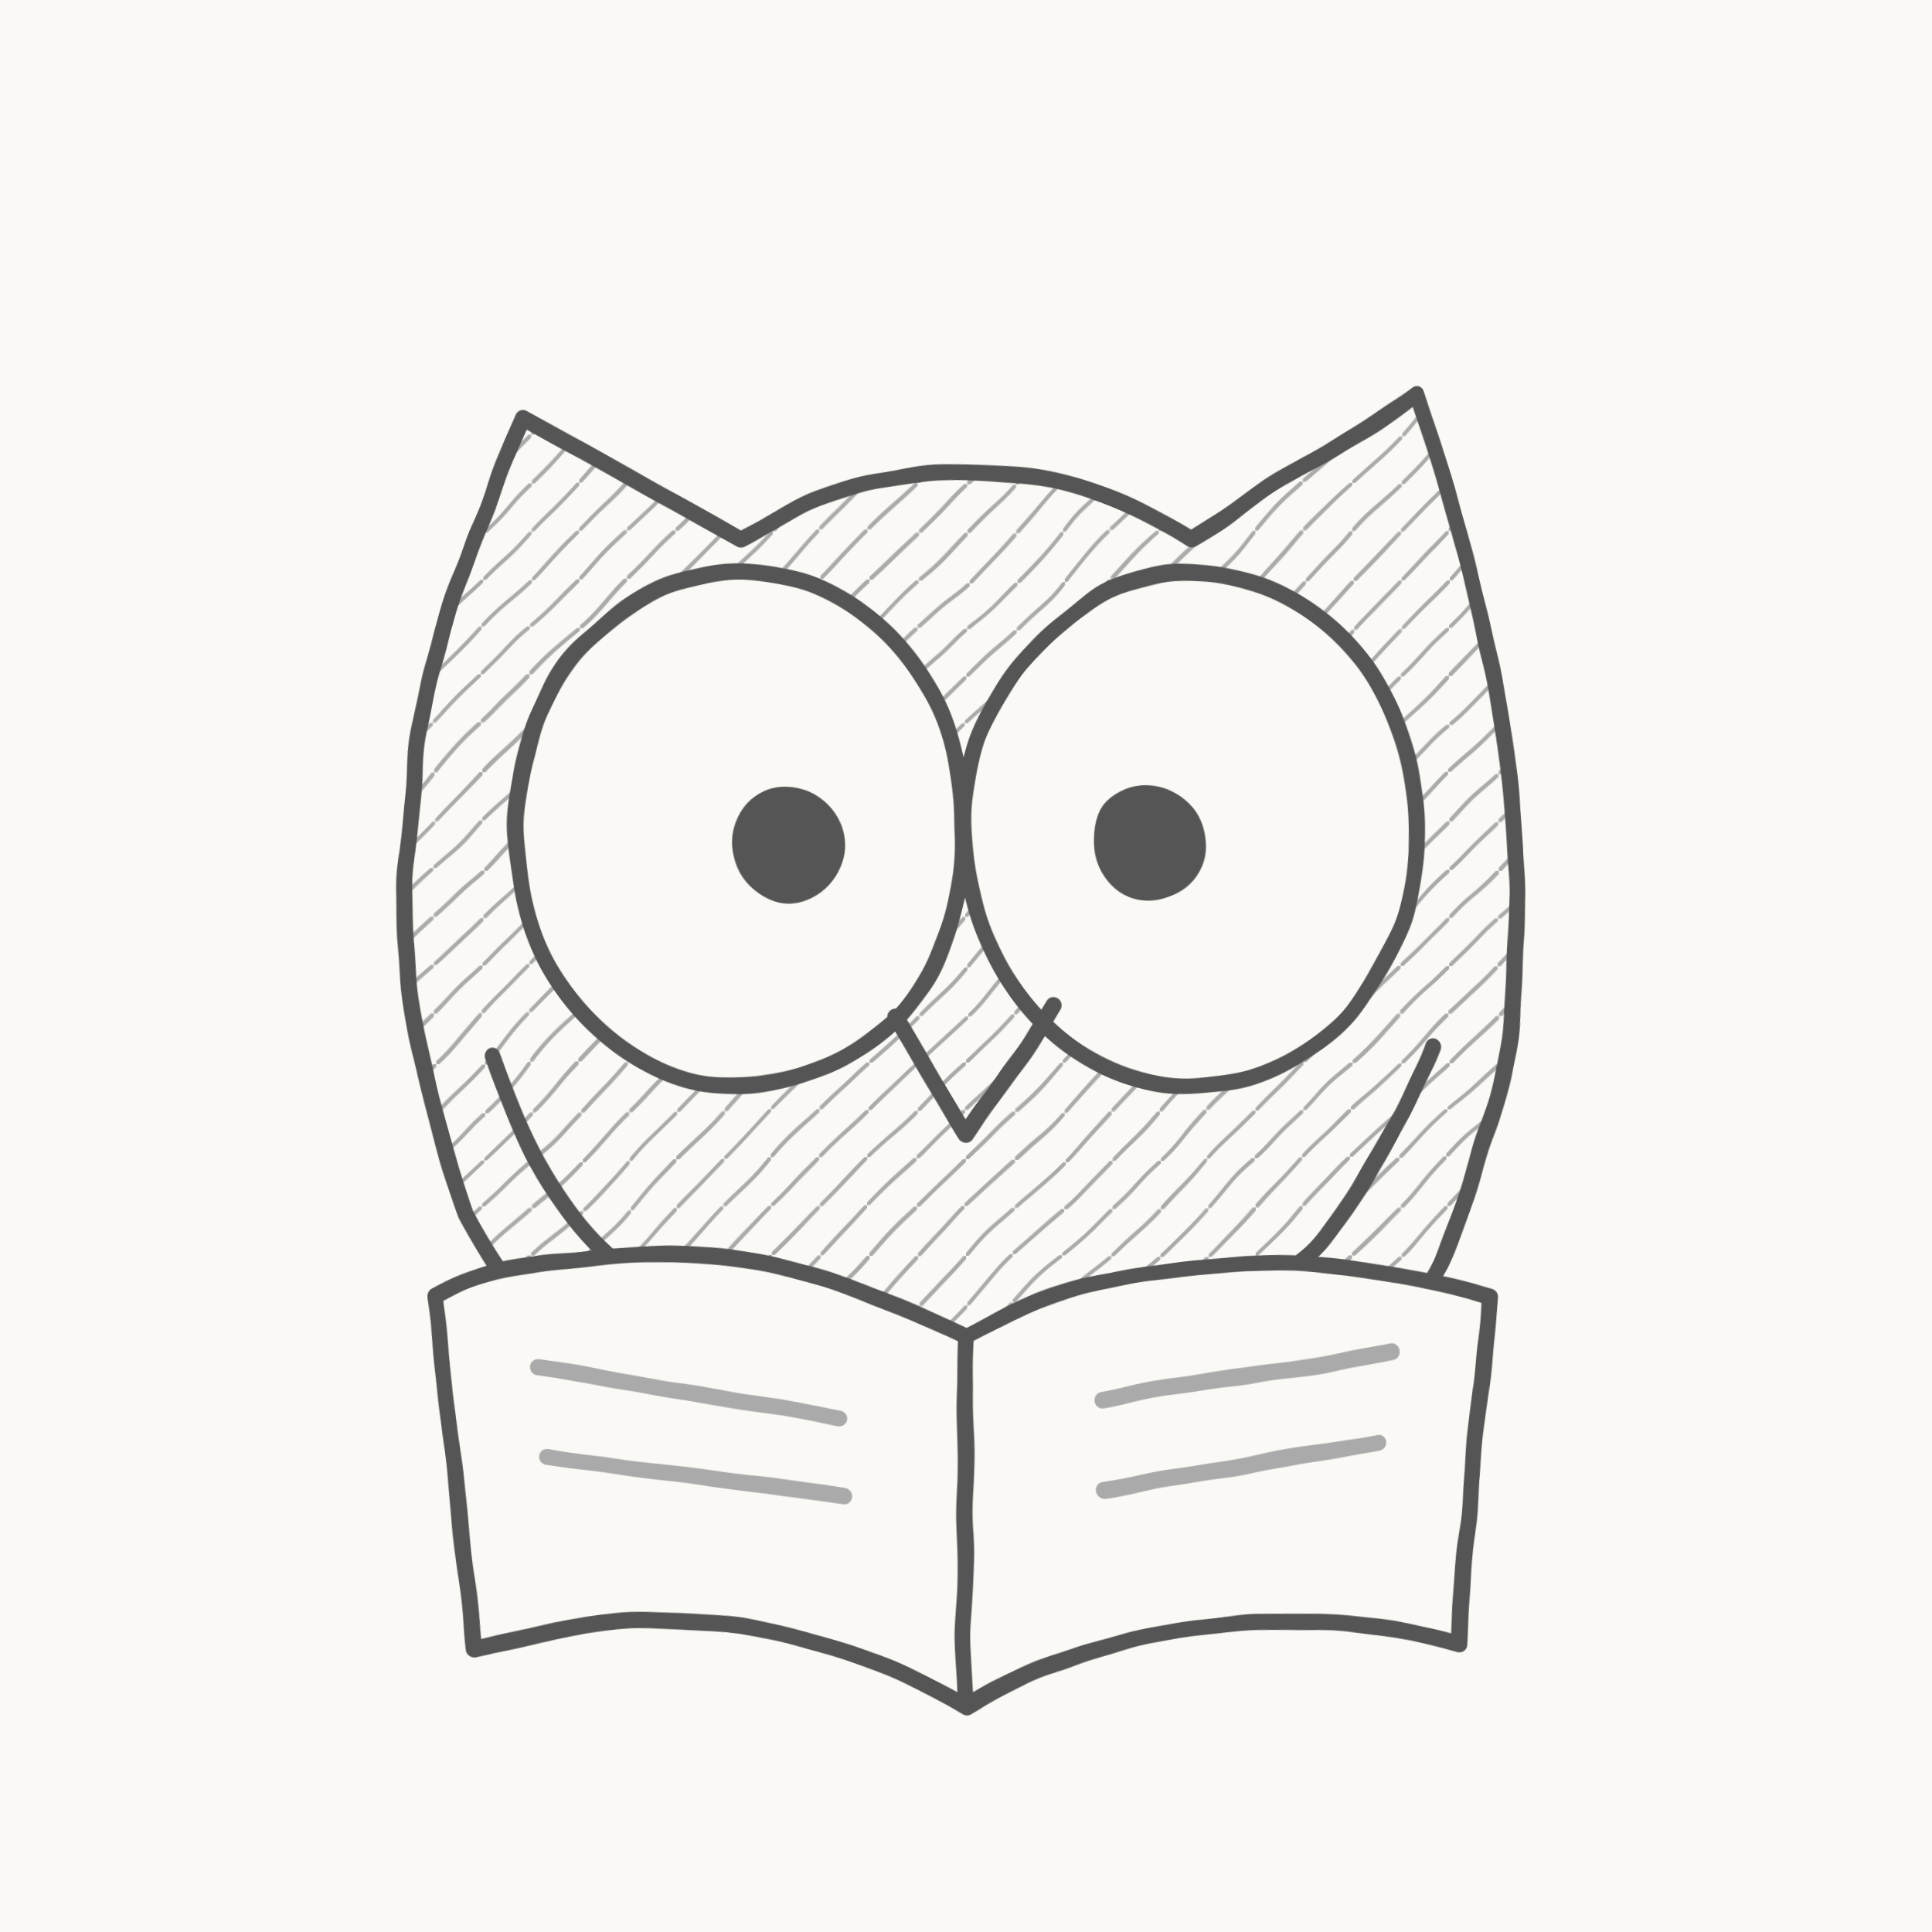
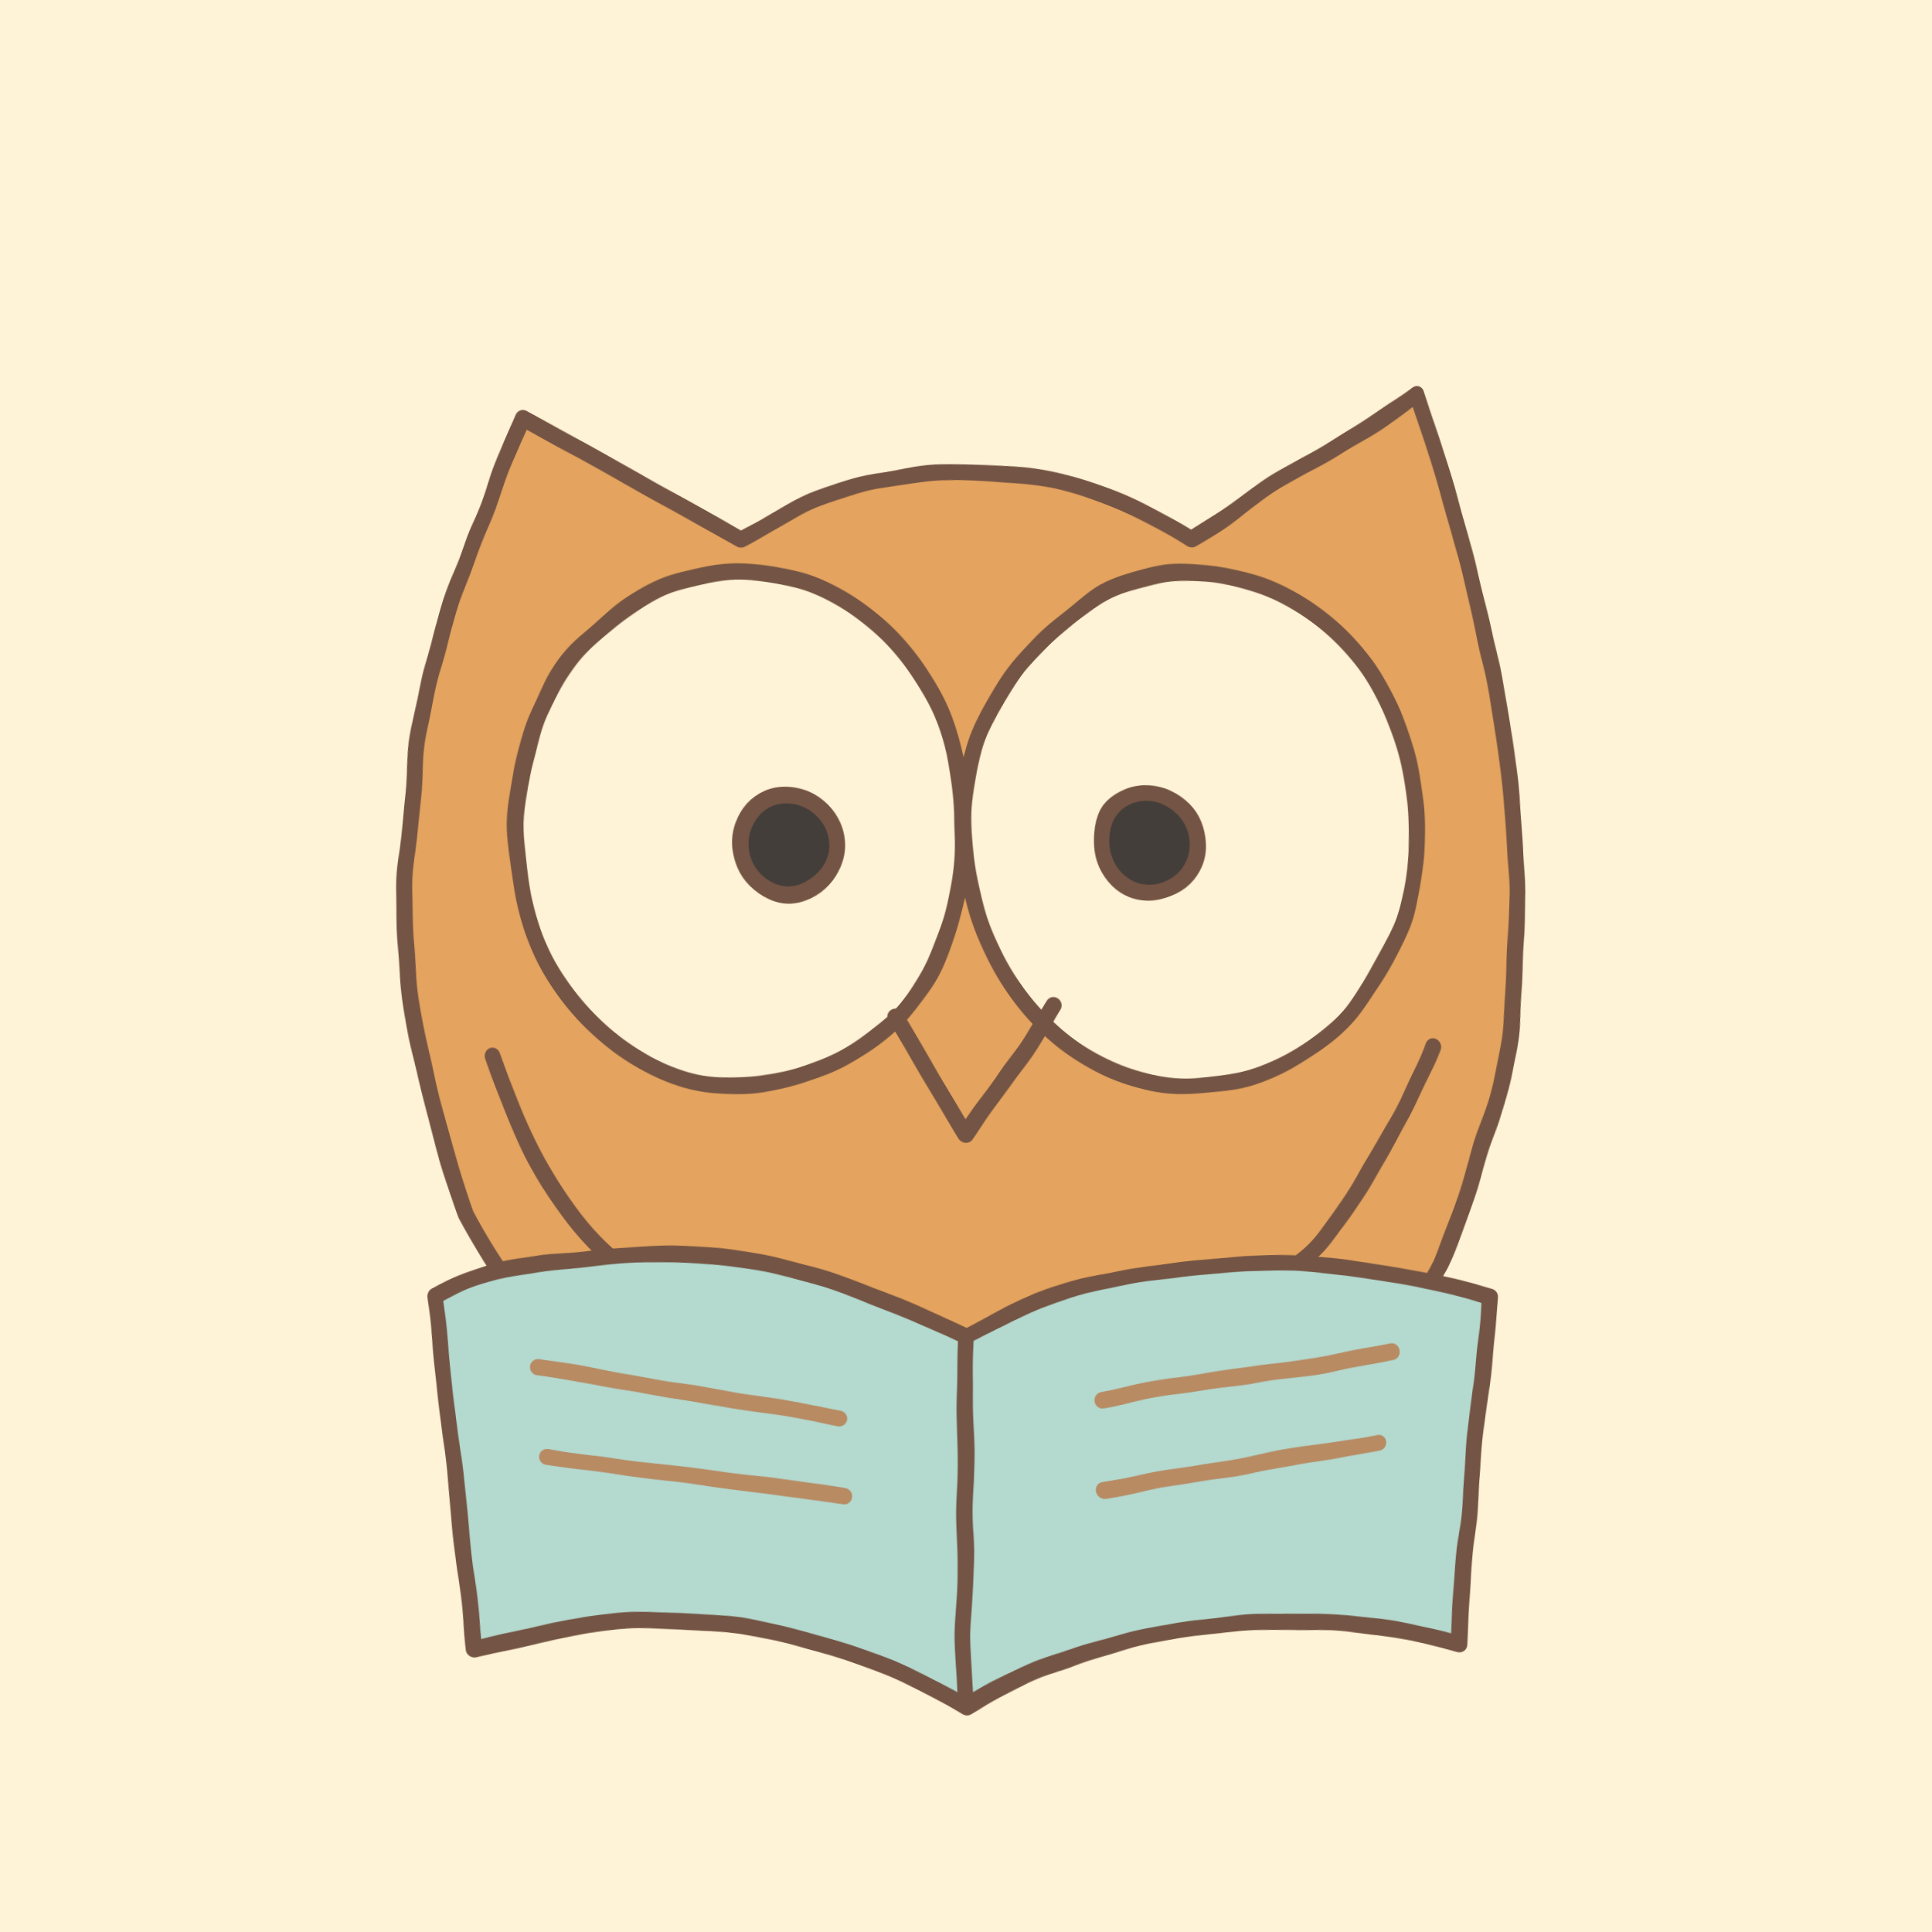
<svg xmlns="http://www.w3.org/2000/svg" viewBox="0 0 240 240">
  <defs>
    <filter id="pencil">
      <feTurbulence type="fractalNoise" baseFrequency=".045" numOctaves="3" seed="8" result="noise" />
      <feDisplacementMap in="SourceGraphic" in2="noise" scale="1.4" />
    </filter>
    <pattern id="hatch" width="6" height="6" patternUnits="userSpaceOnUse">
-       <path d="M0 6L6 0" stroke="#aaa" stroke-width=".5" />
+       <path d="M0 6L6 0" stroke="#b88b63" stroke-width=".5" />
    </pattern>
  </defs>
-   <rect width="240" height="240" fill="#faf9f6" />
-   <g stroke="#555" stroke-width="2" stroke-linecap="round" stroke-linejoin="round" fill="none" filter="url(#pencil)">
-     <path d="M58 151Q40 105 65 52L92 67Q121 50 148 67L176 49Q199 115 179 157Q160 192 117 187Q77 186 58 151Z" fill="url(#hatch)" />
-     <ellipse cx="92" cy="103" rx="28" ry="32" fill="#faf9f6" />
-     <ellipse cx="148" cy="103" rx="28" ry="32" fill="#faf9f6" />
-     <circle cx="98" cy="105" r="6" fill="#555" />
-     <circle cx="143" cy="105" r="6" fill="#555" />
+   <rect width="240" height="240" fill="#fff3d7" />
+   <g stroke="#745444" stroke-width="2" stroke-linecap="round" stroke-linejoin="round" fill="none" filter="url(#pencil)">
+     <path d="M58 151Q40 105 65 52L92 67Q121 50 148 67L176 49Q199 115 179 157Q160 192 117 187Q77 186 58 151Z" fill="#e4a35e" />
+     <ellipse cx="92" cy="103" rx="28" ry="32" fill="#fff3d7" />
+     <ellipse cx="148" cy="103" rx="28" ry="32" fill="#fff3d7" />
+     <circle cx="98" cy="105" r="6" fill="#433e3a" />
+     <circle cx="143" cy="105" r="6" fill="#433e3a" />
    <path d="M111 126L120 141L131 125M61 131Q70 158 86 161M178 130Q166 159 155 160M82 191L78 199M91 191L90 201M148 191L149 201M159 189L164 199" />
-     <path d="M120 166Q85 148 54 161L59 205Q91 195 120 212Q150 196 181 204L185 161Q149 151 120 166V212" fill="#faf9f6" />
-     <path d="M67 170L104 176M68 181L105 186M137 174L173 168M137 185L171 179" stroke="#aaa" />
+     <path d="M120 166Q85 148 54 161L59 205Q91 195 120 212Q150 196 181 204L185 161Q149 151 120 166V212" fill="#b4d9cf" />
+     <path d="M67 170L104 176M68 181L105 186M137 174L173 168M137 185L171 179" stroke="#b88b63" />
  </g>
</svg>
